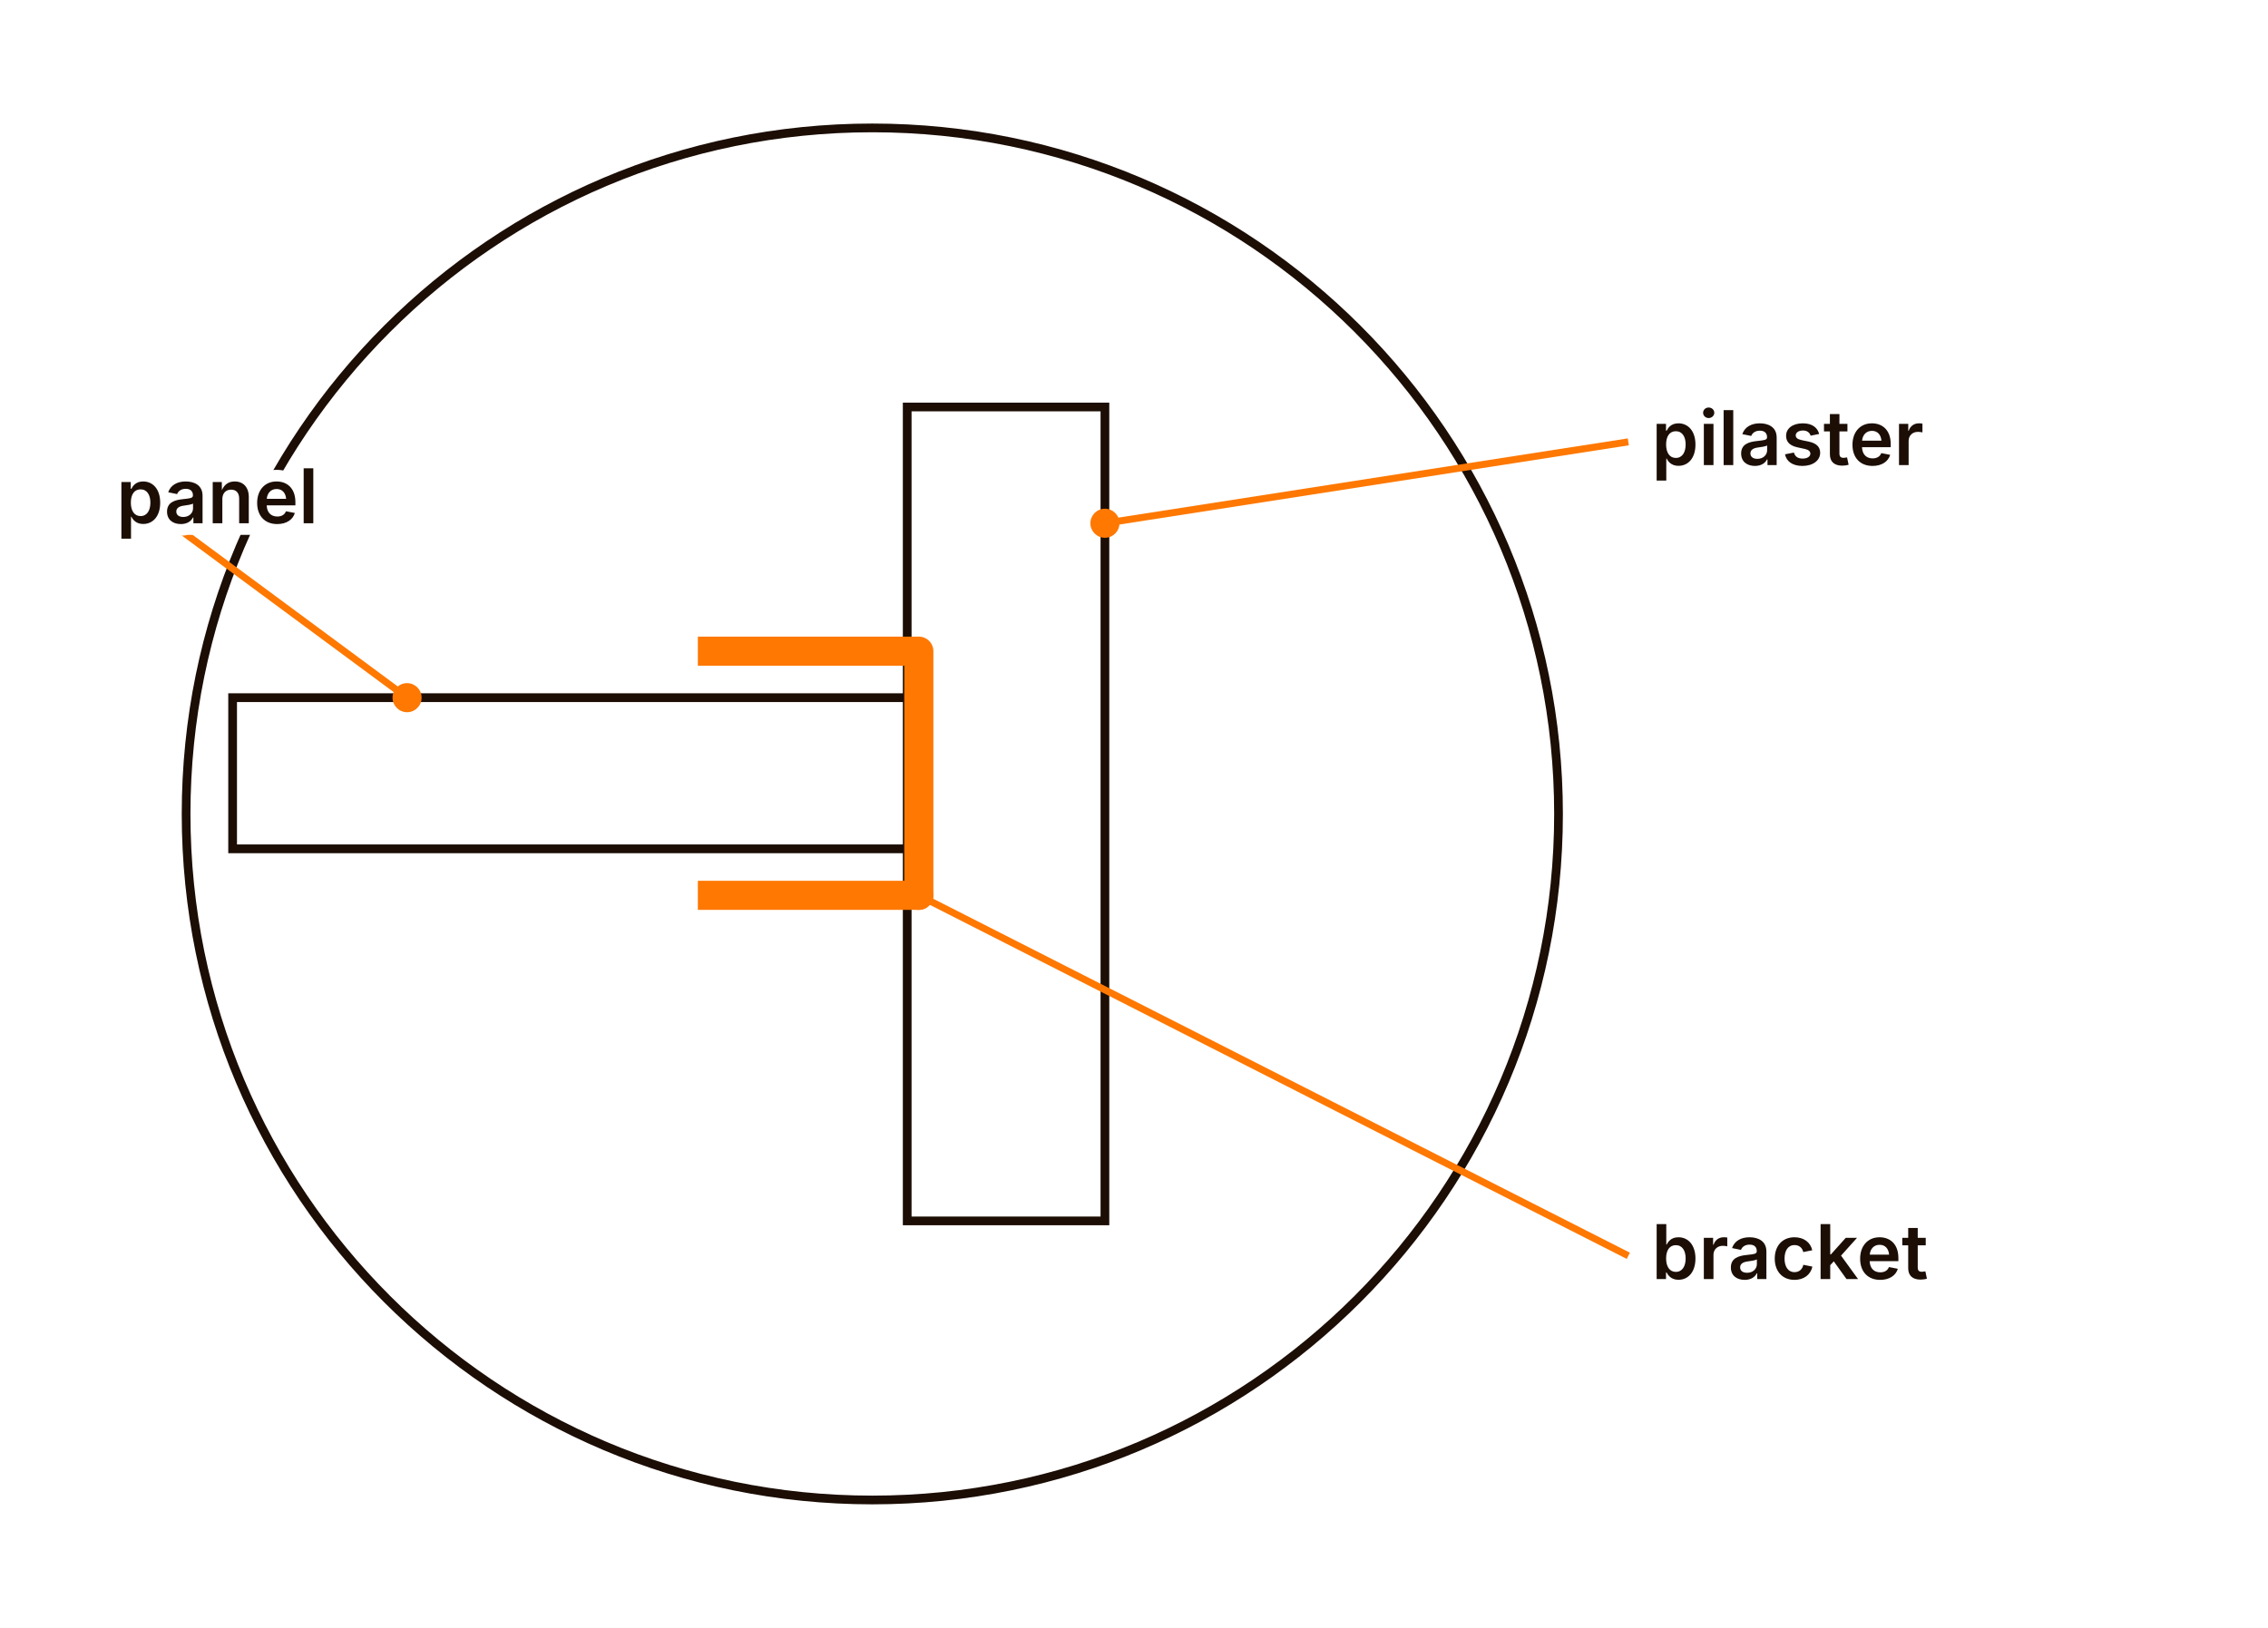
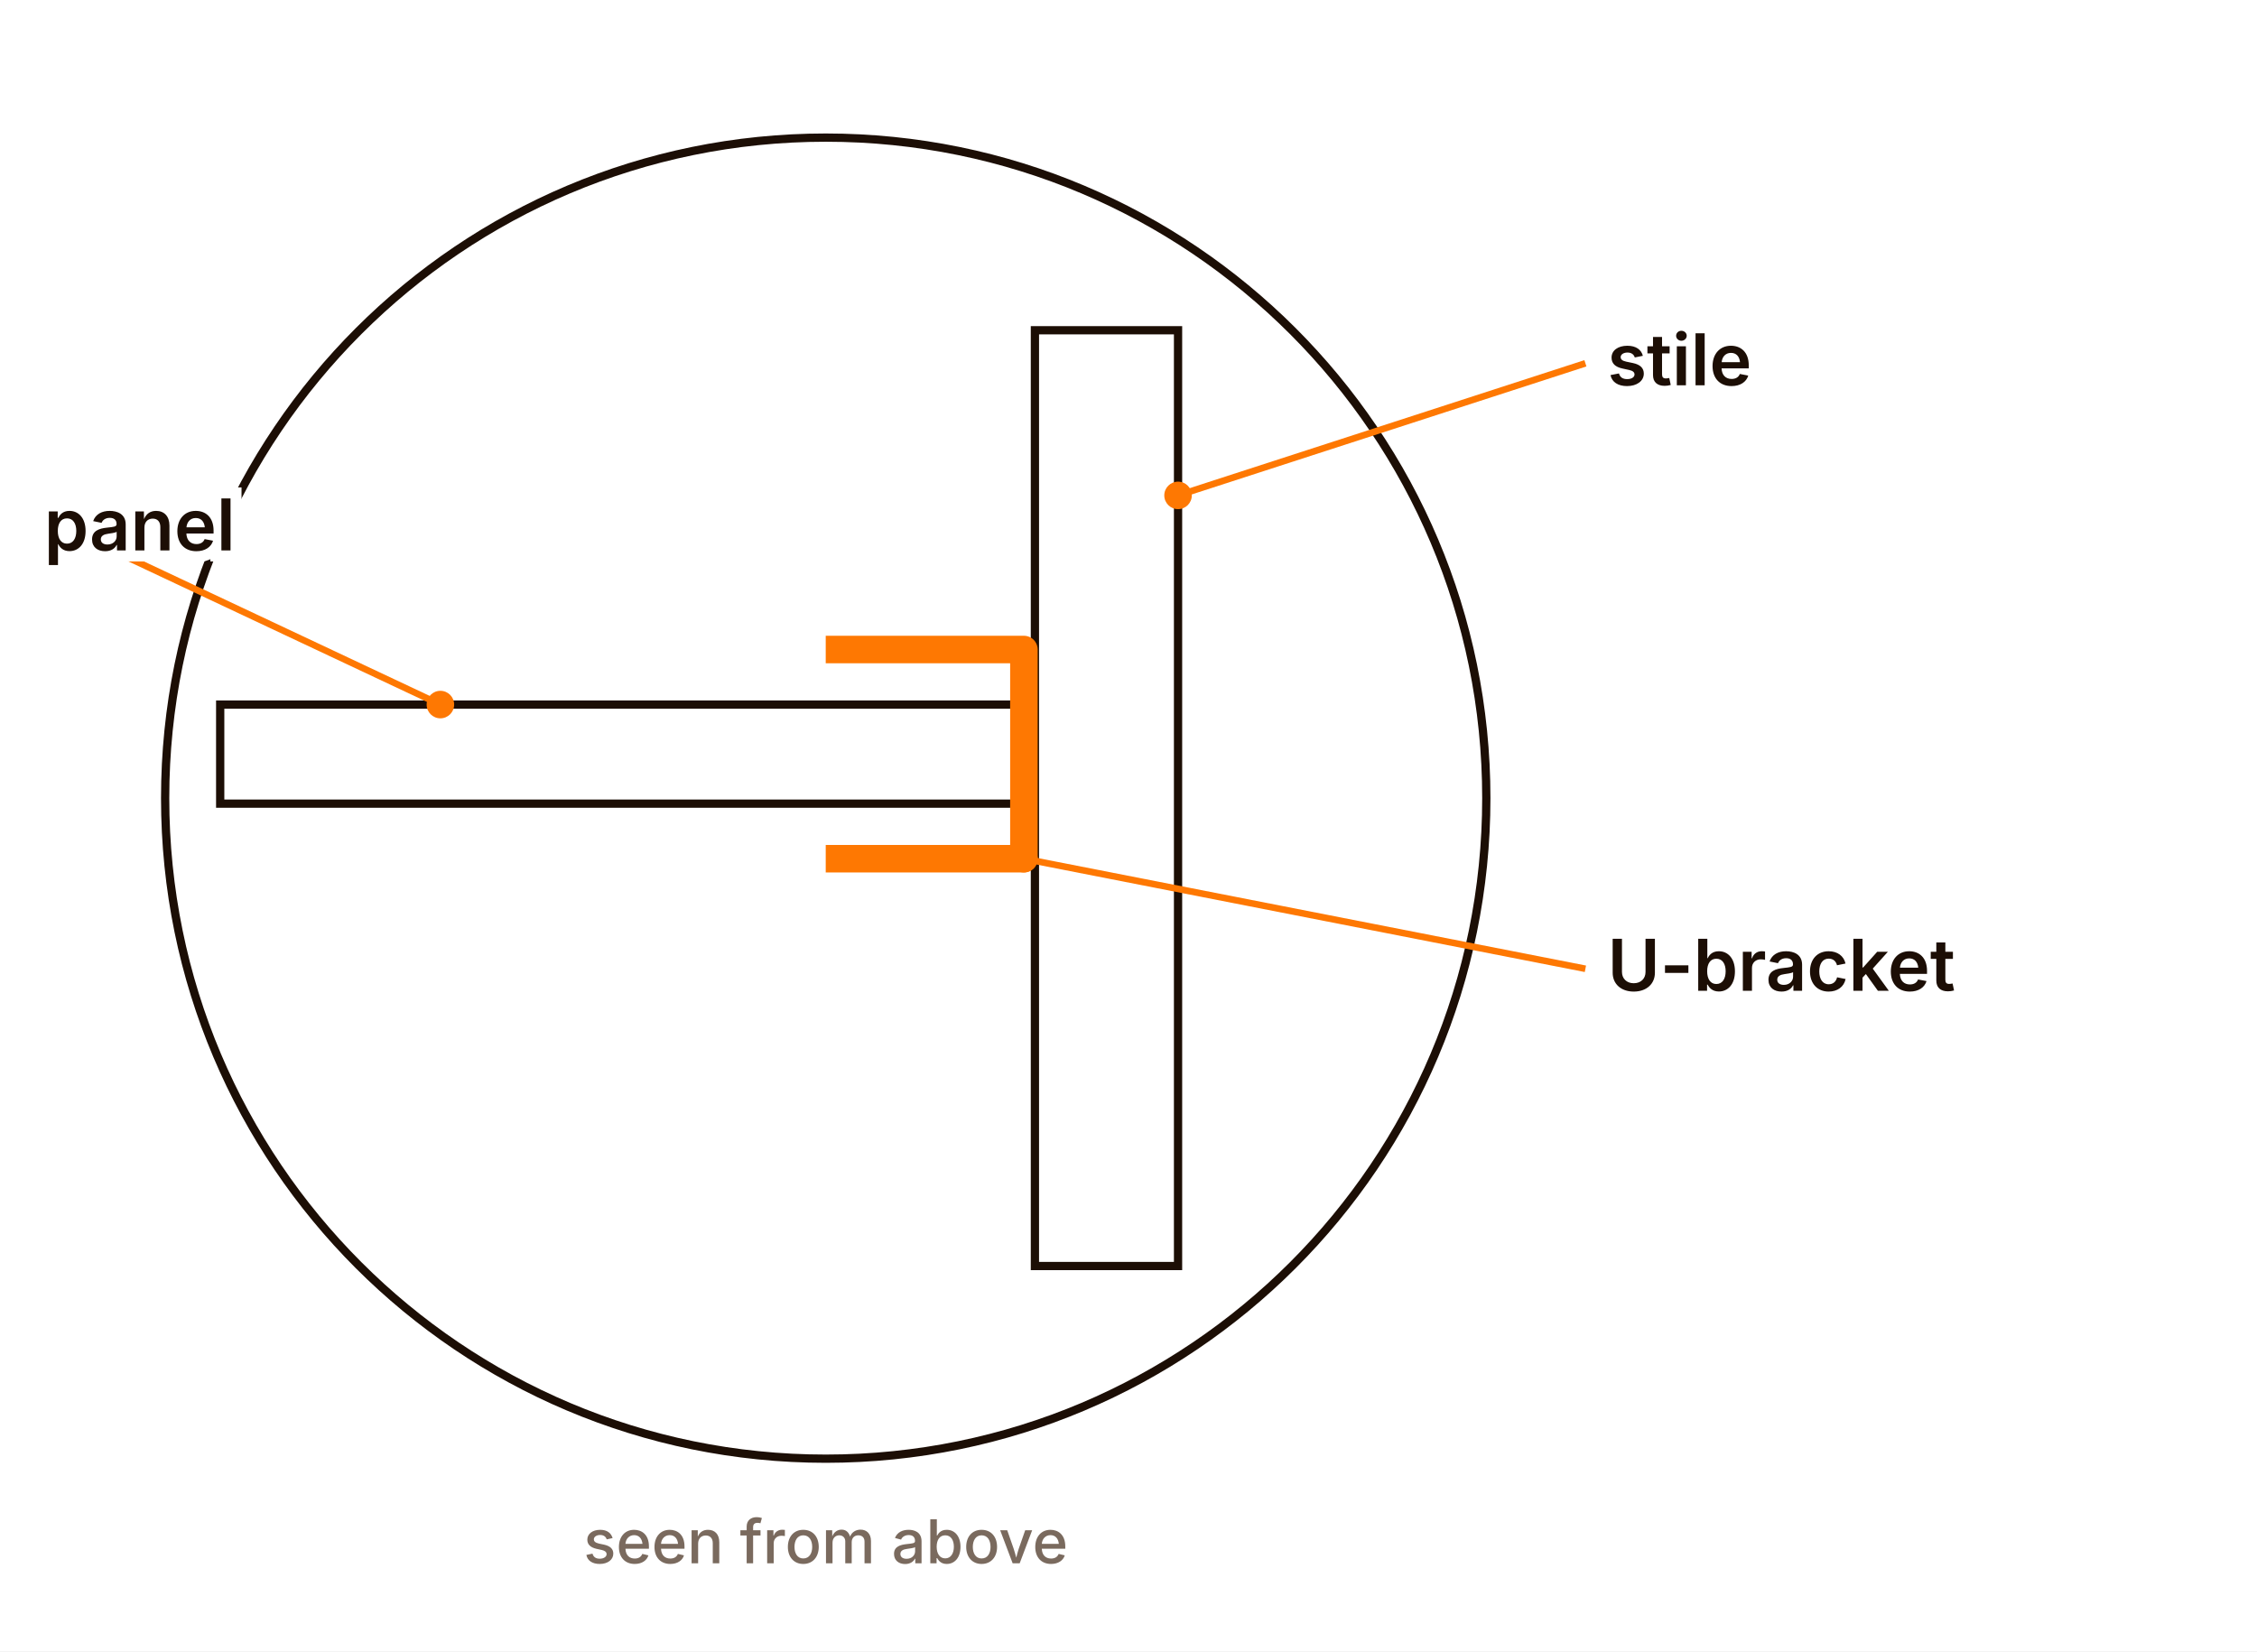
- <svg xmlns="http://www.w3.org/2000/svg" viewBox="0 0 390 280" width="390" height="280" role="img" aria-labelledby="t-mounting-overhead-braced-detail-bracket d-mounting-overhead-braced-detail-bracket" font-family="Inter, ui-sans-serif, system-ui, sans-serif">
+ <svg xmlns="http://www.w3.org/2000/svg" viewBox="0 0 410 300" width="410" height="300" role="img" aria-labelledby="t-mounting-overhead-braced-detail-bracket d-mounting-overhead-braced-detail-bracket" font-family="Inter, ui-sans-serif, system-ui, sans-serif">
  <defs>
    <pattern id="hatch-mounting-overhead-braced-detail-bracket" width="8" height="8" patternUnits="userSpaceOnUse" patternTransform="rotate(45)">
      <rect width="8" height="8" fill="#f2f0ec" />
      <line x1="0" y1="0" x2="0" y2="8" stroke="#cfc7bc" stroke-width="1.5" />
    </pattern>
    <marker id="tick-mounting-overhead-braced-detail-bracket" viewBox="0 0 10 10" refX="5" refY="5" markerWidth="8" markerHeight="8" orient="auto">
      <path d="M2 8 L8 2" stroke="#7a6a5e" stroke-width="1.5" />
    </marker>
  </defs>
-   <rect width="390" height="280" fill="#ffffff" />
+   <rect width="410" height="300" fill="#ffffff" />
  <clipPath id="c-mounting-overhead-braced-detail-bracket">
-     <circle cx="150" cy="140" r="118" />
+     <circle cx="150" cy="145" r="120" />
  </clipPath>
  <g clip-path="url(#c-mounting-overhead-braced-detail-bracket)">
-     <rect x="40" y="120" width="120" height="26" fill="#ffffff" stroke="#1c0e05" stroke-width="1.5" />
-     <rect x="156" y="70" width="34" height="140" fill="#ffffff" stroke="#1c0e05" stroke-width="1.5" />
-     <path d="M120 112 h38 v42 h-38" fill="none" stroke="#fe7802" stroke-width="5" stroke-linejoin="round" />
-     <text x="150" y="270" font-size="12" font-weight="500" fill="#7a6a5e" text-anchor="middle">seen from above</text>
+     <rect x="40" y="128" width="150" height="18" fill="#ffffff" stroke="#1c0e05" stroke-width="1.5" />
+     <rect x="188" y="60" width="26" height="170" fill="#ffffff" stroke="#1c0e05" stroke-width="1.5" />
+     <path d="M150 118 h36 v38 h-36" fill="none" stroke="#fe7802" stroke-width="5" stroke-linejoin="round" />
  </g>
-   <circle cx="150" cy="140" r="118" fill="none" stroke="#1c0e05" stroke-width="1.5" />
-   <line x1="24" y1="86" x2="70" y2="120" stroke="#fe7802" stroke-width="1.2" />
-   <circle cx="70" cy="120" r="2.5" fill="#fe7802" />
-   <text x="20" y="90" font-size="13" font-weight="600" fill="#1c0e05" text-anchor="start" paint-order="stroke" stroke="#fff" stroke-width="4">panel</text>
-   <line x1="280" y1="76" x2="190" y2="90" stroke="#fe7802" stroke-width="1.2" />
-   <circle cx="190" cy="90" r="2.5" fill="#fe7802" />
-   <text x="284" y="80" font-size="13" font-weight="600" fill="#1c0e05" text-anchor="start" paint-order="stroke" stroke="#fff" stroke-width="4">pilaster</text>
-   <line x1="280" y1="216" x2="158" y2="154" stroke="#fe7802" stroke-width="1.2" />
-   <circle cx="158" cy="154" r="2.5" fill="#fe7802" />
-   <text x="284" y="220" font-size="13" font-weight="600" fill="#1c0e05" text-anchor="start" paint-order="stroke" stroke="#fff" stroke-width="4">bracket</text>
+   <circle cx="150" cy="145" r="120" fill="none" stroke="#1c0e05" stroke-width="1.5" />
+   <line x1="12" y1="96" x2="80" y2="128" stroke="#fe7802" stroke-width="1.2" />
+   <circle cx="80" cy="128" r="2.5" fill="#fe7802" />
+   <text x="8" y="100" font-size="13" font-weight="600" fill="#1c0e05" paint-order="stroke" stroke="#fff" stroke-width="4">panel</text>
+   <line x1="288" y1="66" x2="214" y2="90" stroke="#fe7802" stroke-width="1.2" />
+   <circle cx="214" cy="90" r="2.5" fill="#fe7802" />
+   <text x="292" y="70" font-size="13" font-weight="600" fill="#1c0e05" paint-order="stroke" stroke="#fff" stroke-width="4">stile</text>
+   <line x1="288" y1="176" x2="186" y2="156" stroke="#fe7802" stroke-width="1.2" />
+   <circle cx="186" cy="156" r="2.5" fill="#fe7802" />
+   <text x="292" y="180" font-size="13" font-weight="600" fill="#1c0e05" paint-order="stroke" stroke="#fff" stroke-width="4">U-bracket</text>
+   <text x="150" y="284" font-size="11" font-weight="500" fill="#7a6a5e" text-anchor="middle">seen from above</text>
</svg>
